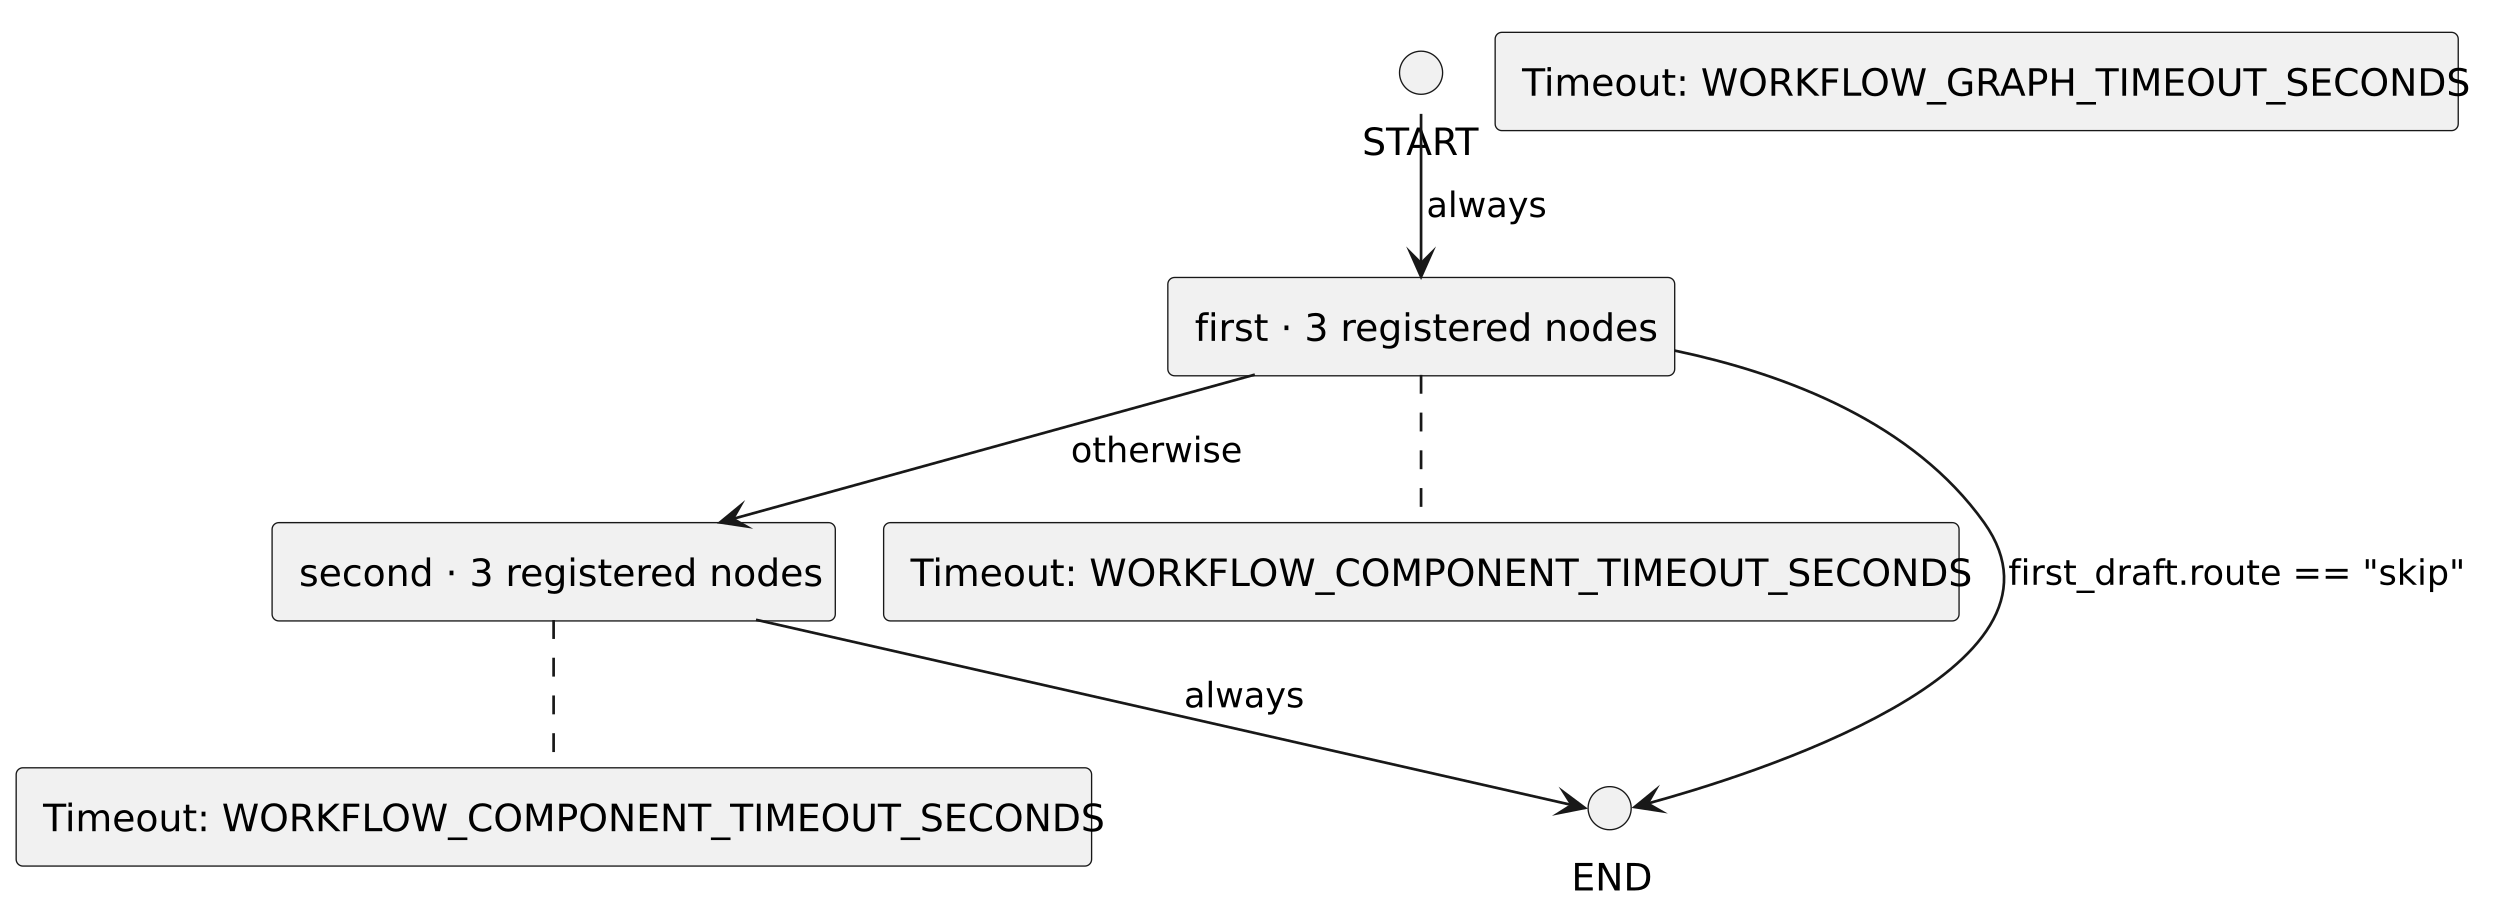
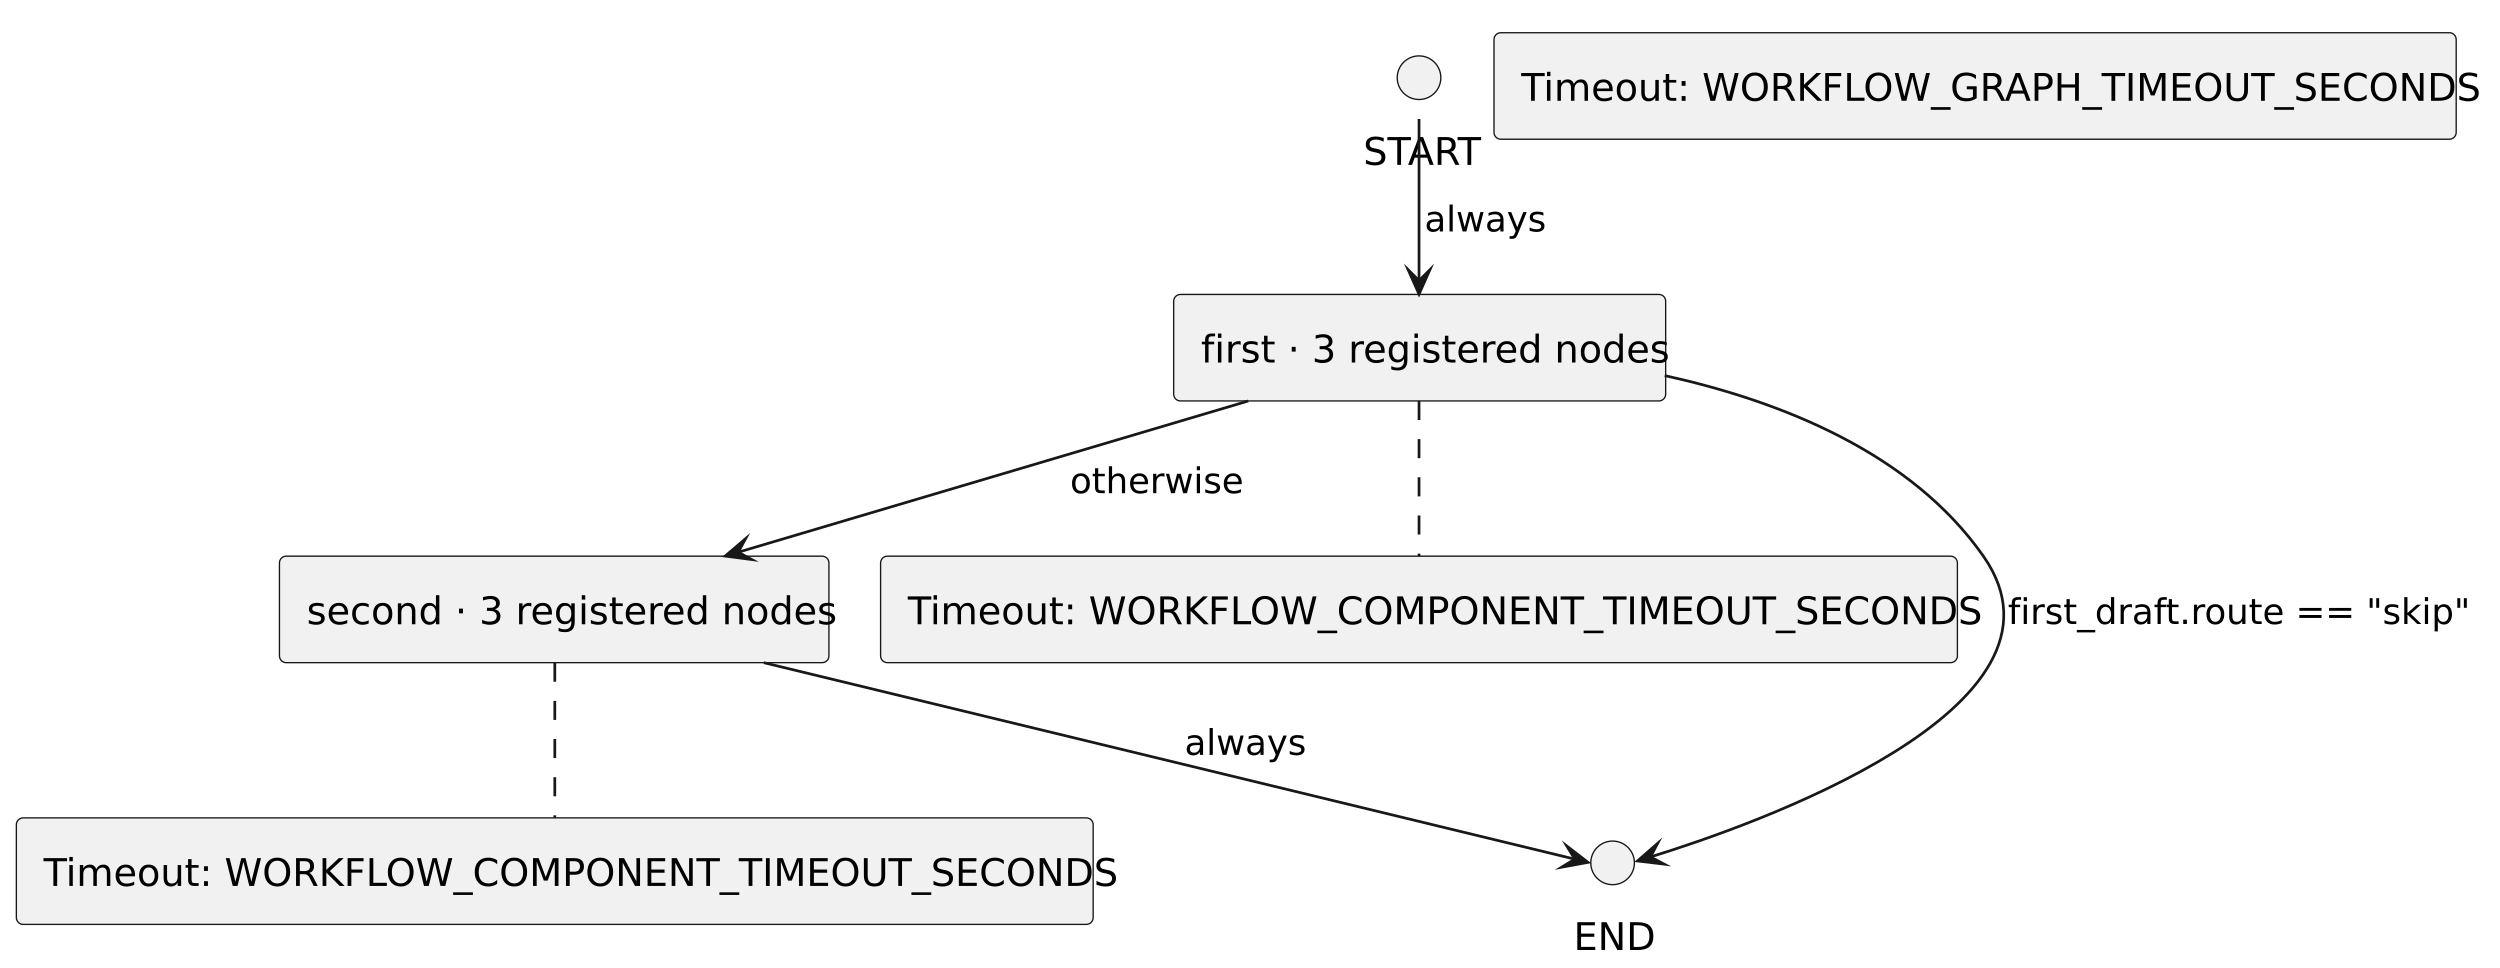
- <svg xmlns="http://www.w3.org/2000/svg" xmlns:xlink="http://www.w3.org/1999/xlink" version="1.1" data-diagram-type="DESCRIPTION" style="width:928px;height:338px;background:#FFFFFF;" width="928px" height="338px" viewBox="0 0 928 338" zoomAndPan="magnify" preserveAspectRatio="none" contentStyleType="text/css">
+ <svg xmlns="http://www.w3.org/2000/svg" xmlns:xlink="http://www.w3.org/1999/xlink" version="1.1" data-diagram-type="DESCRIPTION" style="width:917px;height:355px;background:#FFFFFF;" width="917px" height="355px" viewBox="0 0 917 355" zoomAndPan="magnify" preserveAspectRatio="none" contentStyleType="text/css">
  <defs />
  <g font-family="DejaVu Sans, Liberation Sans, Arial, sans-serif" lengthAdjust="spacing">
    <g class="entity" data-qualified-name="n0" id="ent0001" data-source-line="5">
      <a target="_top" href="//github.com/gorban/api-agent/blob/_____switch_branch_____/demo/contrived/workflows/components/first.md.html" xlink:href="//github.com/gorban/api-agent/blob/_____switch_branch_____/demo/contrived/workflows/components/first.md.html" xlink:type="simple" xlink:actuate="onRequest" xlink:show="new" title="//github.com/gorban/api-agent/blob/_____switch_branch_____/demo/contrived/workflows/components/first.md.html" xlink:title="//github.com/gorban/api-agent/blob/_____switch_branch_____/demo/contrived/workflows/components/first.md.html">
-         <rect x="433.5" y="103" width="188.15" height="36.488" fill="#F1F1F1" style="stroke:#181818;stroke-width:0.5;" rx="2.5" ry="2.5" />
-         <text x="443.5" y="126.535" fill="#000" font-size="14" textLength="168.15">first · 3 registered nodes</text>
+         <rect x="430.5" y="108" width="180.467" height="39.068" fill="#F1F1F1" style="stroke:#181818;stroke-width:0.5;" rx="2.5" ry="2.5" />
+         <text x="440.5" y="132.966" fill="#000" font-size="14" textLength="160.467">first · 3 registered nodes</text>
      </a>
    </g>
    <g class="entity" data-qualified-name="n1" id="ent0002" data-source-line="6">
      <a target="_top" href="//github.com/gorban/api-agent/blob/_____switch_branch_____/demo/contrived/workflows/components/second.md.html" xlink:href="//github.com/gorban/api-agent/blob/_____switch_branch_____/demo/contrived/workflows/components/second.md.html" xlink:type="simple" xlink:actuate="onRequest" xlink:show="new" title="//github.com/gorban/api-agent/blob/_____switch_branch_____/demo/contrived/workflows/components/second.md.html" xlink:title="//github.com/gorban/api-agent/blob/_____switch_branch_____/demo/contrived/workflows/components/second.md.html">
-         <rect x="101" y="194" width="209.062" height="36.488" fill="#F1F1F1" style="stroke:#181818;stroke-width:0.5;" rx="2.5" ry="2.5" />
-         <text x="111" y="217.535" fill="#000" font-size="14" textLength="189.062">second · 3 registered nodes</text>
+         <rect x="102.5" y="204" width="201.551" height="39.068" fill="#F1F1F1" style="stroke:#181818;stroke-width:0.5;" rx="2.5" ry="2.5" />
+         <text x="112.5" y="228.966" fill="#000" font-size="14" textLength="181.551">second · 3 registered nodes</text>
      </a>
    </g>
    <g class="entity" data-qualified-name="timeout0" id="ent0003" data-source-line="7">
      <a target="_top" href="//github.com/gorban/api-agent/blob/_____switch_branch_____/demo/cfg/config.toml" xlink:href="//github.com/gorban/api-agent/blob/_____switch_branch_____/demo/cfg/config.toml" xlink:type="simple" xlink:actuate="onRequest" xlink:show="new" title="//github.com/gorban/api-agent/blob/_____switch_branch_____/demo/cfg/config.toml" xlink:title="//github.com/gorban/api-agent/blob/_____switch_branch_____/demo/cfg/config.toml">
-         <rect x="555" y="12" width="357.497" height="36.488" fill="#F1F1F1" style="stroke:#181818;stroke-width:0.5;" rx="2.5" ry="2.5" />
-         <text x="565" y="35.535" fill="#000" font-size="14" textLength="337.497">Timeout: WORKFLOW_GRAPH_TIMEOUT_SECONDS</text>
+         <rect x="548" y="12" width="352.933" height="39.068" fill="#F1F1F1" style="stroke:#181818;stroke-width:0.5;" rx="2.5" ry="2.5" />
+         <text x="558" y="36.966" fill="#000" font-size="14" textLength="332.933">Timeout: WORKFLOW_GRAPH_TIMEOUT_SECONDS</text>
      </a>
    </g>
    <g class="entity" data-qualified-name="timeout1" id="ent0004" data-source-line="8">
      <a target="_top" href="//github.com/gorban/api-agent/blob/_____switch_branch_____/demo/cfg/config.toml" xlink:href="//github.com/gorban/api-agent/blob/_____switch_branch_____/demo/cfg/config.toml" xlink:type="simple" xlink:actuate="onRequest" xlink:show="new" title="//github.com/gorban/api-agent/blob/_____switch_branch_____/demo/cfg/config.toml" xlink:title="//github.com/gorban/api-agent/blob/_____switch_branch_____/demo/cfg/config.toml">
-         <rect x="328" y="194" width="399.203" height="36.488" fill="#F1F1F1" style="stroke:#181818;stroke-width:0.5;" rx="2.5" ry="2.5" />
-         <text x="338" y="217.535" fill="#000" font-size="14" textLength="379.203">Timeout: WORKFLOW_COMPONENT_TIMEOUT_SECONDS</text>
+         <rect x="323" y="204" width="394.974" height="39.068" fill="#F1F1F1" style="stroke:#181818;stroke-width:0.5;" rx="2.5" ry="2.5" />
+         <text x="333" y="228.966" fill="#000" font-size="14" textLength="374.974">Timeout: WORKFLOW_COMPONENT_TIMEOUT_SECONDS</text>
      </a>
    </g>
    <g class="entity" data-qualified-name="timeout2" id="ent0006" data-source-line="10">
      <a target="_top" href="//github.com/gorban/api-agent/blob/_____switch_branch_____/demo/cfg/config.toml" xlink:href="//github.com/gorban/api-agent/blob/_____switch_branch_____/demo/cfg/config.toml" xlink:type="simple" xlink:actuate="onRequest" xlink:show="new" title="//github.com/gorban/api-agent/blob/_____switch_branch_____/demo/cfg/config.toml" xlink:title="//github.com/gorban/api-agent/blob/_____switch_branch_____/demo/cfg/config.toml">
-         <rect x="6" y="285" width="399.203" height="36.488" fill="#F1F1F1" style="stroke:#181818;stroke-width:0.5;" rx="2.5" ry="2.5" />
-         <text x="16" y="308.535" fill="#000" font-size="14" textLength="379.203">Timeout: WORKFLOW_COMPONENT_TIMEOUT_SECONDS</text>
+         <rect x="6" y="300" width="394.974" height="39.068" fill="#F1F1F1" style="stroke:#181818;stroke-width:0.5;" rx="2.5" ry="2.5" />
+         <text x="16" y="324.966" fill="#000" font-size="14" textLength="374.974">Timeout: WORKFLOW_COMPONENT_TIMEOUT_SECONDS</text>
      </a>
    </g>
    <g class="entity" data-qualified-name="start" id="ent0008" data-source-line="12">
-       <ellipse cx="527.5" cy="27" rx="8" ry="8" fill="#F1F1F1" style="stroke:#181818;stroke-width:0.5;" />
-       <text x="505.622" y="57.535" fill="#000" font-size="14" textLength="43.757">START</text>
+       <ellipse cx="520.5" cy="28.5" rx="8" ry="8" fill="#F1F1F1" style="stroke:#181818;stroke-width:0.5;" />
+       <text x="500.046" y="60.466" fill="#000" font-size="14" textLength="40.908">START</text>
    </g>
    <g class="entity" data-qualified-name="end" id="ent0010" data-source-line="14">
-       <ellipse cx="597.5" cy="300" rx="8" ry="8" fill="#F1F1F1" style="stroke:#181818;stroke-width:0.5;" />
-       <text x="583.292" y="330.535" fill="#000" font-size="14" textLength="28.417">END</text>
+       <ellipse cx="591.5" cy="316.5" rx="8" ry="8" fill="#F1F1F1" style="stroke:#181818;stroke-width:0.5;" />
+       <text x="577.178" y="348.466" fill="#000" font-size="14" textLength="28.644">END</text>
    </g>
    <g class="link" data-entity-1="ent0001" data-entity-2="ent0004" id="lnk5" data-link-type="association">
-       <path d="M527.5,139.16 C527.5,154.92 527.5,178.149 527.5,193.893" style="stroke:#181818;stroke-width:1;stroke-dasharray:7,7;" fill="none" />
+       <path d="M520.5,147.071 C520.5,163.551 520.5,187.499 520.5,203.967" style="stroke:#181818;stroke-width:1;stroke-dasharray:7,7;" fill="none" />
    </g>
    <g class="link" data-entity-1="ent0002" data-entity-2="ent0006" id="lnk7" data-link-type="association">
-       <path d="M205.5,230.16 C205.5,245.92 205.5,269.149 205.5,284.893" style="stroke:#181818;stroke-width:1;stroke-dasharray:7,7;" fill="none" />
+       <path d="M203.5,243.071 C203.5,259.551 203.5,283.499 203.5,299.967" style="stroke:#181818;stroke-width:1;stroke-dasharray:7,7;" fill="none" />
    </g>
    <g class="link" data-entity-1="ent0008" data-entity-2="ent0001" id="lnk9" data-link-type="dependency">
-       <polygon points="527.5,102.716,531.5,93.716,527.5,97.716,523.5,93.716,527.5,102.716" fill="#181818" style="stroke:#181818;stroke-width:1;stroke-linejoin:miter;stroke-miterlimit:10;" />
-       <path d="M527.5,42.272 C527.5,57.52 527.5,79.863 527.5,97.716" style="stroke:#181818;stroke-width:1;" fill="none" />
-       <text x="529.5" y="80.568" fill="#000" font-size="13" textLength="41.552">always</text>
+       <polygon points="520.5,107.92,524.5,98.92,520.5,102.92,516.5,98.92,520.5,107.92" fill="#181818" style="stroke:#181818;stroke-width:1;stroke-linejoin:miter;stroke-miterlimit:10;" />
+       <path d="M520.5,43.652 C520.5,59.506 520.5,83.759 520.5,102.92" style="stroke:#181818;stroke-width:1;" fill="none" />
+       <text x="522.5" y="84.897" fill="#000" font-size="13" textLength="41.015">always</text>
    </g>
    <g class="link" data-entity-1="ent0001" data-entity-2="ent0010" id="lnk11" data-link-type="dependency">
-       <polygon points="606.783,299.579,616.519,301.069,611.607,298.263,614.413,293.351,606.783,299.579" fill="#181818" style="stroke:#181818;stroke-width:1;stroke-linejoin:miter;stroke-miterlimit:10;" />
-       <path d="M621.568,130.125 C663.943,139.03 710.261,157.209 736.5,194 C775.715,248.986 648.456,288.206 611.607,298.263" style="stroke:#181818;stroke-width:1;" fill="none" />
-       <text x="745.5" y="217.068" fill="#000" font-size="13" textLength="164.531">first_draft.route == "skip"</text>
+       <polygon points="600.624,315.799,610.404,316.965,605.401,314.323,608.043,309.321,600.624,315.799" fill="#181818" style="stroke:#181818;stroke-width:1;stroke-linejoin:miter;stroke-miterlimit:10;" />
+       <path d="M610.61,137.763 C653.465,147.213 701.019,166.154 727.5,204 C766.606,259.889 641.616,303.138 605.401,314.323" style="stroke:#181818;stroke-width:1;" fill="none" />
+       <text x="736.5" y="228.897" fill="#000" font-size="13" textLength="153.244">first_draft.route == "skip"</text>
    </g>
    <g class="link" data-entity-1="ent0001" data-entity-2="ent0002" id="lnk12" data-link-type="dependency">
-       <polygon points="267.269,193.927,277.009,195.385,272.088,192.595,274.878,187.674,267.269,193.927" fill="#181818" style="stroke:#181818;stroke-width:1;stroke-linejoin:miter;stroke-miterlimit:10;" />
-       <path d="M465.796,139.055 C408.729,154.828 329.176,176.816 272.088,192.595" style="stroke:#181818;stroke-width:1;" fill="none" />
-       <text x="397.5" y="171.568" fill="#000" font-size="13" textLength="61.122">otherwise</text>
+       <polygon points="265.999,203.967,275.765,205.244,270.793,202.546,273.49,197.574,265.999,203.967" fill="#181818" style="stroke:#181818;stroke-width:1;stroke-linejoin:miter;stroke-miterlimit:10;" />
+       <path d="M457.871,147.071 C402.297,163.551 326.328,186.078 270.793,202.546" style="stroke:#181818;stroke-width:1;" fill="none" />
+       <text x="392.5" y="180.897" fill="#000" font-size="13" textLength="60.424">otherwise</text>
    </g>
    <g class="link" data-entity-1="ent0002" data-entity-2="ent0010" id="lnk13" data-link-type="dependency">
-       <polygon points="588.28,299.907,580.389,294.013,583.404,298.8,578.618,301.815,588.28,299.907" fill="#181818" style="stroke:#181818;stroke-width:1;stroke-linejoin:miter;stroke-miterlimit:10;" />
-       <path d="M280.618,230.055 C379.991,252.617 542.504,289.514 583.404,298.8" style="stroke:#181818;stroke-width:1;" fill="none" />
-       <text x="439.5" y="262.568" fill="#000" font-size="13" textLength="41.552">always</text>
+       <polygon points="582.493,316.318,574.688,310.311,577.634,315.141,572.805,318.086,582.493,316.318" fill="#181818" style="stroke:#181818;stroke-width:1;stroke-linejoin:miter;stroke-miterlimit:10;" />
+       <path d="M280.156,243.071 C378.876,266.988 537.672,305.459 577.634,315.141" style="stroke:#181818;stroke-width:1;" fill="none" />
+       <text x="434.5" y="276.897" fill="#000" font-size="13" textLength="41.015">always</text>
    </g>
  </g>
</svg>
